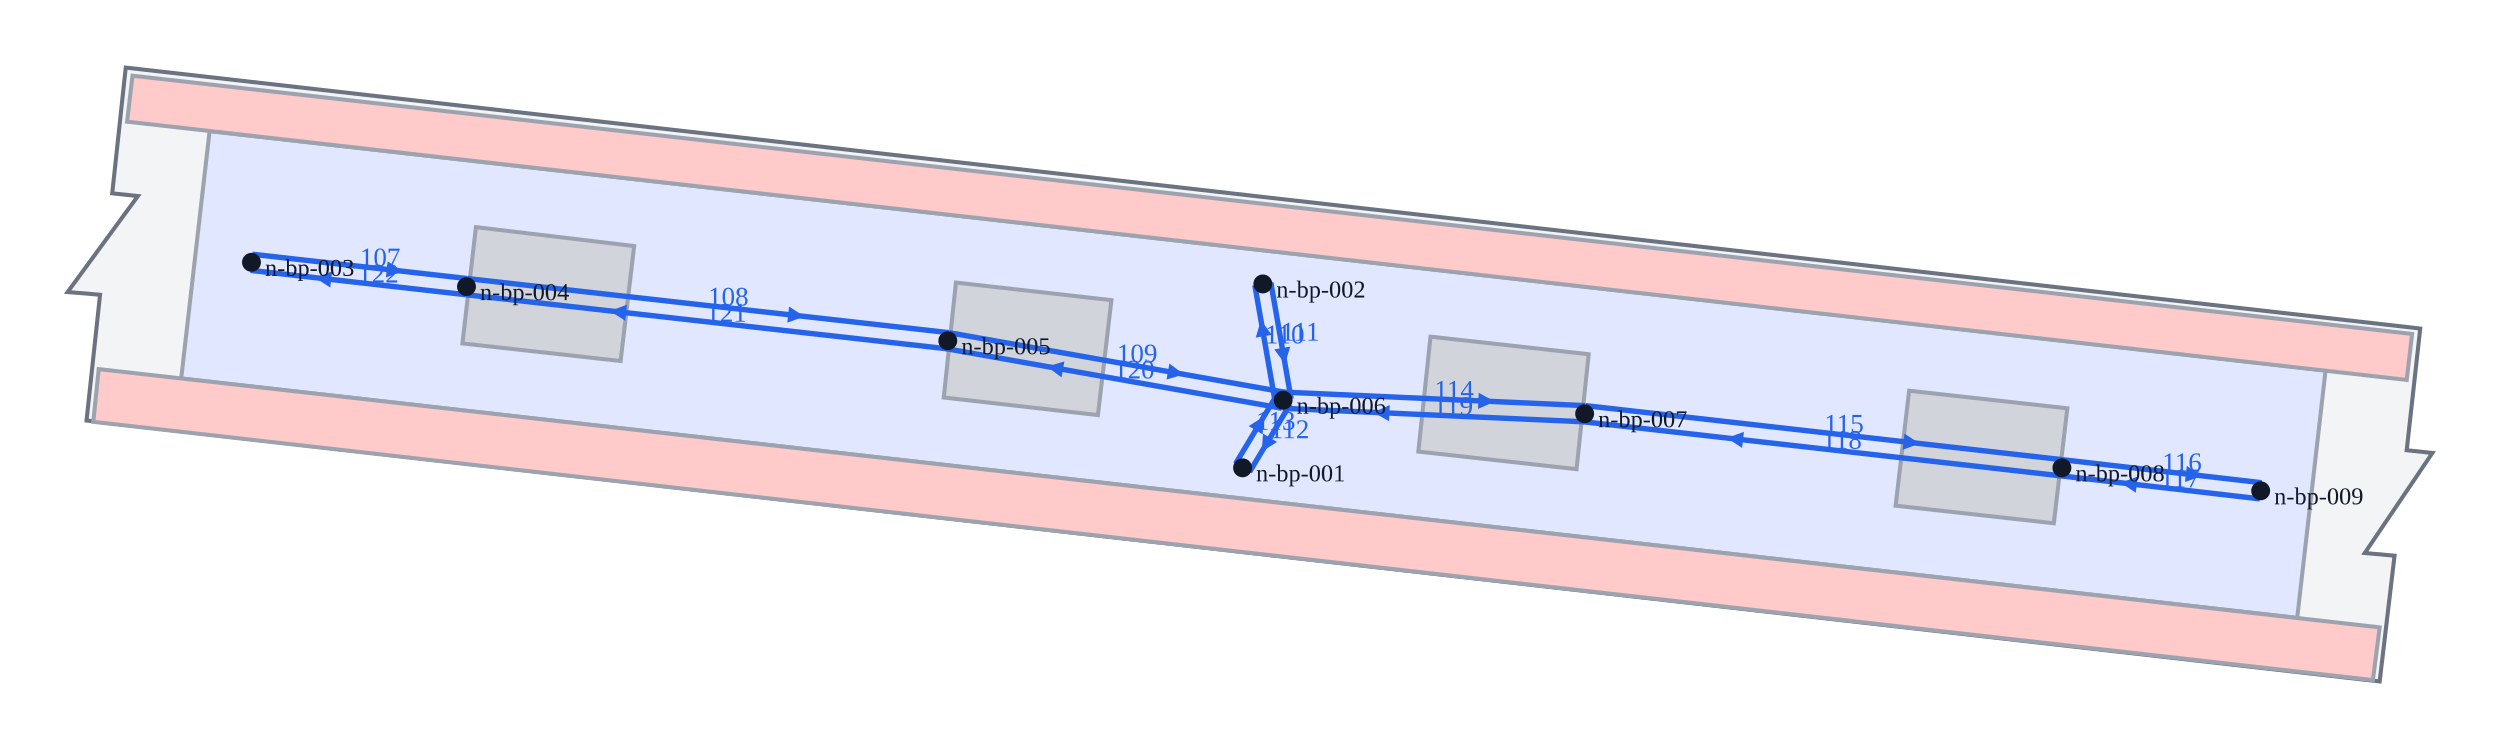
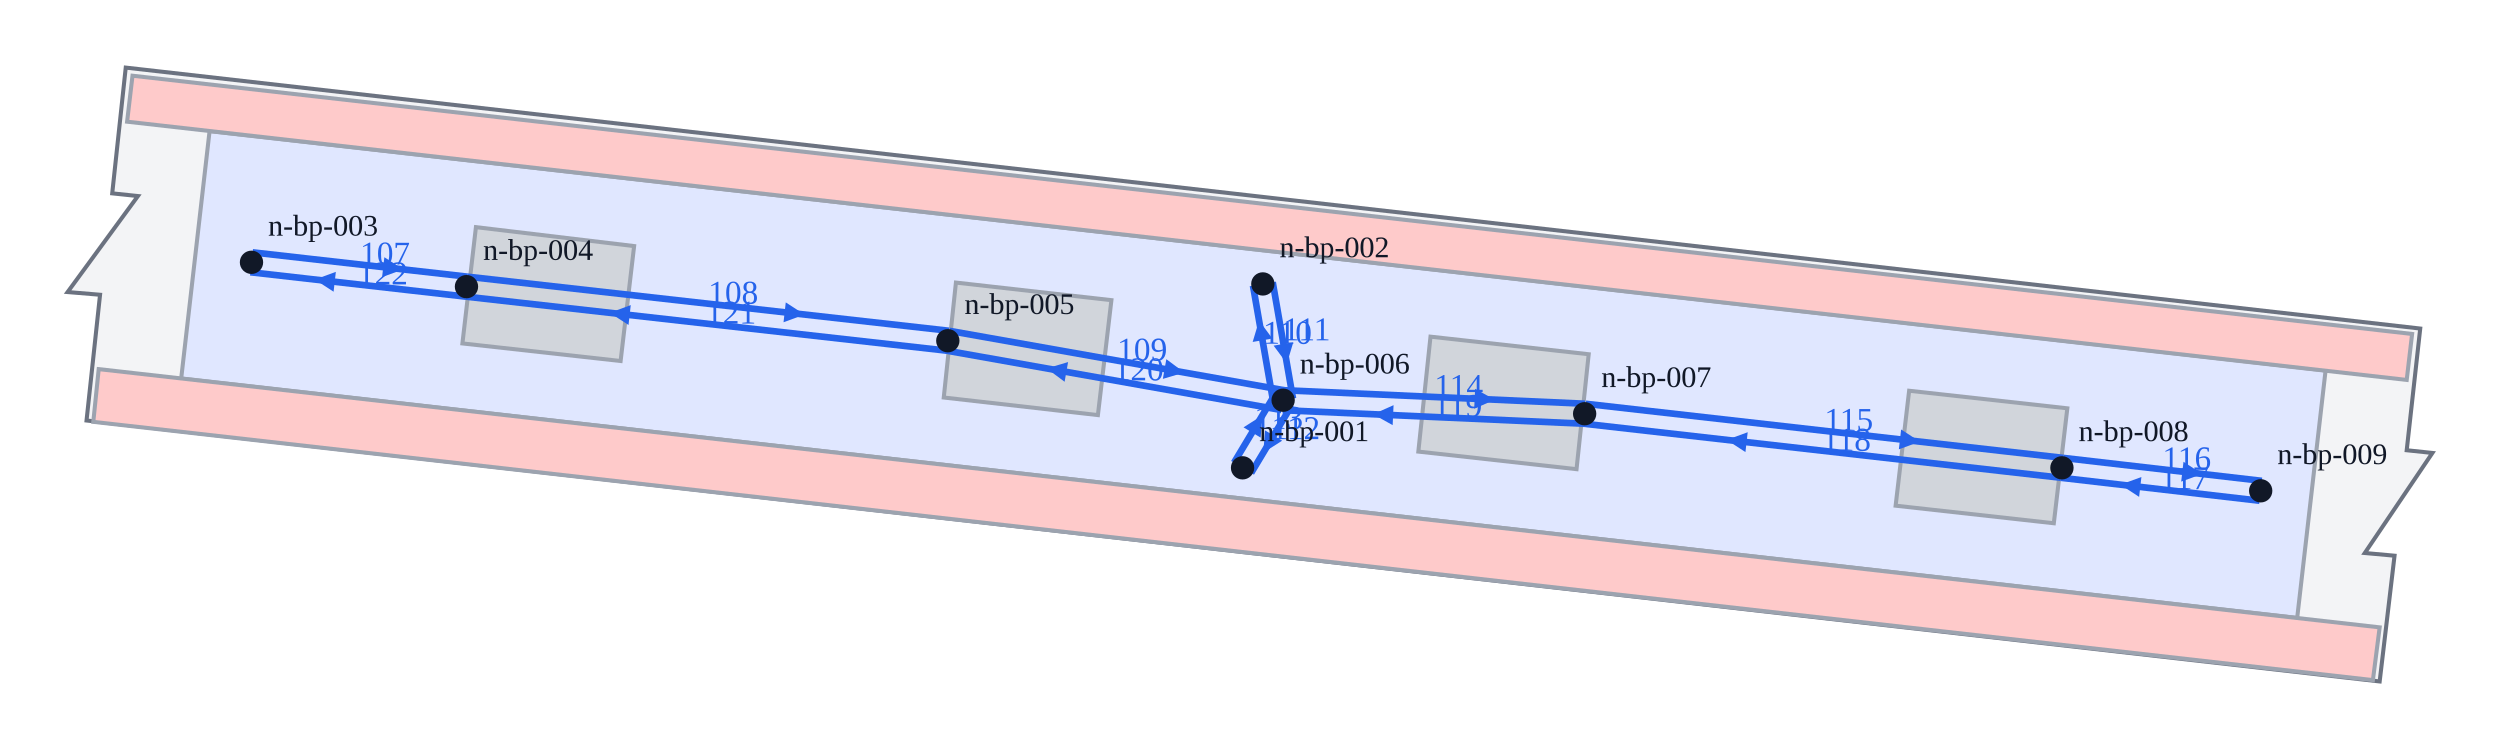
<svg xmlns="http://www.w3.org/2000/svg" viewBox="-23 -172.8 184.9 55.4">
  <polygon points="-14.7,-158.5 -12.8,-158.3 -18,-151.2 -15.6,-151 -16.6,-141.7 153,-122.4 154.1,-131.7 151.9,-131.9 156.9,-139.3 155,-139.5 156,-148.5 -13.7,-167.8" fill="#f3f4f6" stroke="#6b7280" stroke-width="0.3" />
  <polygon points="-9.6,-144.8 146.9,-127.1 149,-145.4 -7.5,-163.1" fill="#e0e7ff" stroke="#9ca3af" stroke-width="0.3" />
  <polygon points="-13.6,-163.8 155,-144.7 155.4,-148.1 -13.2,-167.2" fill="#fecaca" stroke="#9ca3af" stroke-width="0.3" />
  <polygon points="-16.1,-141.6 152.5,-122.5 153,-126.4 -15.7,-145.5" fill="#fecaca" stroke="#9ca3af" stroke-width="0.3" />
  <polygon points="11.2,-147.4 22.9,-146.1 23.9,-154.6 12.2,-156" fill="#d1d5db" stroke="#9ca3af" stroke-width="0.3" />
  <polygon points="46.8,-143.4 58.2,-142.1 59.2,-150.6 47.7,-151.9" fill="#d1d5db" stroke="#9ca3af" stroke-width="0.3" />
  <polygon points="81.9,-139.4 93.6,-138.1 94.5,-146.6 82.8,-147.9" fill="#d1d5db" stroke="#9ca3af" stroke-width="0.3" />
  <polygon points="117.2,-135.4 128.9,-134.1 129.9,-142.6 118.2,-143.9" fill="#d1d5db" stroke="#9ca3af" stroke-width="0.3" />
-   <line x1="-4.333" y1="-153.996" x2="11.567" y2="-152.196" stroke="#2563eb" stroke-width="0.4" />
-   <polygon points="6.797,-152.736 5.538,-152.275 5.673,-153.467" fill="#2563eb" />
-   <text x="3.617" y="-153.096" font-size="2" fill="#2563eb">107</text>
-   <line x1="11.567" y1="-152.196" x2="47.167" y2="-148.196" stroke="#2563eb" stroke-width="0.4" />
-   <polygon points="36.487,-149.396 35.228,-148.934 35.361,-150.126" fill="#2563eb" />
-   <text x="29.367" y="-150.196" font-size="2" fill="#2563eb">108</text>
-   <line x1="47.205" y1="-148.191" x2="72.005" y2="-143.791" stroke="#2563eb" stroke-width="0.4" />
-   <polygon points="64.565,-145.111 63.278,-144.73 63.488,-145.911" fill="#2563eb" />
-   <text x="59.605" y="-145.991" font-size="2" fill="#2563eb">109</text>
-   <line x1="71.309" y1="-143.097" x2="69.809" y2="-151.697" stroke="#2563eb" stroke-width="0.4" />
-   <polygon points="70.259,-149.117 71.056,-148.038 69.874,-147.832" fill="#2563eb" />
-   <text x="70.559" y="-147.397" font-size="2" fill="#2563eb">110</text>
-   <line x1="70.991" y1="-151.903" x2="72.491" y2="-143.303" stroke="#2563eb" stroke-width="0.4" />
-   <polygon points="72.041,-145.883 71.244,-146.962 72.426,-147.168" fill="#2563eb" />
-   <text x="71.741" y="-147.603" font-size="2" fill="#2563eb">111</text>
-   <line x1="72.414" y1="-142.891" x2="69.414" y2="-137.891" stroke="#2563eb" stroke-width="0.4" />
-   <polygon points="70.314,-139.391 70.417,-140.729 71.446,-140.112" fill="#2563eb" />
-   <text x="70.914" y="-140.391" font-size="2" fill="#2563eb">112</text>
-   <line x1="68.386" y1="-138.509" x2="71.386" y2="-143.509" stroke="#2563eb" stroke-width="0.4" />
-   <polygon points="70.486,-142.009 70.383,-140.671 69.354,-141.288" fill="#2563eb" />
-   <text x="69.886" y="-141.009" font-size="2" fill="#2563eb">113</text>
-   <line x1="71.927" y1="-143.799" x2="94.227" y2="-142.799" stroke="#2563eb" stroke-width="0.4" />
-   <polygon points="87.537,-143.099 86.311,-142.554 86.365,-143.753" fill="#2563eb" />
-   <text x="83.077" y="-143.299" font-size="2" fill="#2563eb">114</text>
-   <line x1="94.268" y1="-142.796" x2="129.568" y2="-138.796" stroke="#2563eb" stroke-width="0.4" />
-   <polygon points="118.978,-139.996 117.718,-139.535 117.853,-140.727" fill="#2563eb" />
-   <text x="111.918" y="-140.796" font-size="2" fill="#2563eb">115</text>
-   <line x1="129.569" y1="-138.796" x2="144.269" y2="-137.096" stroke="#2563eb" stroke-width="0.4" />
-   <polygon points="139.859,-137.606 138.598,-137.148 138.736,-138.34" fill="#2563eb" />
-   <text x="136.919" y="-137.946" font-size="2" fill="#2563eb">116</text>
-   <line x1="144.131" y1="-135.904" x2="129.431" y2="-137.604" stroke="#2563eb" stroke-width="0.4" />
-   <polygon points="133.841,-137.094 135.102,-137.552 134.964,-136.36" fill="#2563eb" />
-   <text x="136.781" y="-136.754" font-size="2" fill="#2563eb">117</text>
-   <line x1="129.432" y1="-137.604" x2="94.132" y2="-141.604" stroke="#2563eb" stroke-width="0.4" />
-   <polygon points="104.722,-140.404 105.982,-140.865 105.847,-139.673" fill="#2563eb" />
-   <text x="111.782" y="-139.604" font-size="2" fill="#2563eb">118</text>
-   <line x1="94.173" y1="-141.601" x2="71.873" y2="-142.601" stroke="#2563eb" stroke-width="0.4" />
-   <polygon points="78.563,-142.301 79.789,-142.846 79.735,-141.647" fill="#2563eb" />
-   <text x="83.023" y="-142.101" font-size="2" fill="#2563eb">119</text>
-   <line x1="71.795" y1="-142.609" x2="46.995" y2="-147.009" stroke="#2563eb" stroke-width="0.4" />
-   <polygon points="54.435,-145.689 55.722,-146.07 55.512,-144.889" fill="#2563eb" />
-   <text x="59.395" y="-144.809" font-size="2" fill="#2563eb">120</text>
-   <line x1="47.033" y1="-147.004" x2="11.433" y2="-151.004" stroke="#2563eb" stroke-width="0.4" />
-   <polygon points="22.113,-149.804 23.372,-150.266 23.239,-149.074" fill="#2563eb" />
-   <text x="29.233" y="-149.004" font-size="2" fill="#2563eb">121</text>
-   <line x1="11.433" y1="-151.004" x2="-4.467" y2="-152.804" stroke="#2563eb" stroke-width="0.4" />
-   <polygon points="0.303,-152.264 1.562,-152.725 1.427,-151.533" fill="#2563eb" />
-   <text x="3.483" y="-151.904" font-size="2" fill="#2563eb">122</text>
-   <circle cx="-4.4" cy="-153.4" r="0.7" fill="#111827" />
-   <text x="-3.4" y="-152.4" font-size="1.8" fill="#111827">n-bp-003</text>
-   <circle cx="11.5" cy="-151.6" r="0.7" fill="#111827" />
-   <text x="12.5" y="-150.6" font-size="1.8" fill="#111827">n-bp-004</text>
-   <circle cx="47.1" cy="-147.6" r="0.7" fill="#111827" />
-   <text x="48.1" y="-146.6" font-size="1.8" fill="#111827">n-bp-005</text>
-   <circle cx="71.9" cy="-143.2" r="0.7" fill="#111827" />
-   <text x="72.9" y="-142.2" font-size="1.8" fill="#111827">n-bp-006</text>
-   <circle cx="70.4" cy="-151.8" r="0.7" fill="#111827" />
-   <text x="71.4" y="-150.8" font-size="1.8" fill="#111827">n-bp-002</text>
-   <circle cx="68.9" cy="-138.2" r="0.7" fill="#111827" />
-   <text x="69.9" y="-137.2" font-size="1.8" fill="#111827">n-bp-001</text>
-   <circle cx="94.2" cy="-142.2" r="0.7" fill="#111827" />
-   <text x="95.2" y="-141.2" font-size="1.8" fill="#111827">n-bp-007</text>
-   <circle cx="129.5" cy="-138.2" r="0.7" fill="#111827" />
-   <text x="130.5" y="-137.2" font-size="1.8" fill="#111827">n-bp-008</text>
-   <circle cx="144.2" cy="-136.5" r="0.7" fill="#111827" />
-   <text x="145.2" y="-135.5" font-size="1.8" fill="#111827">n-bp-009</text>
+   <line x1="-4.317" y1="-154.135" x2="11.583" y2="-152.335" stroke="#2563eb" stroke-width="0.493" />
+   <polygon points="6.813,-152.875 5.26,-152.306 5.427,-153.776" fill="#2563eb" />
+   <text x="3.633" y="-153.235" font-size="2.465" fill="#2563eb">107</text>
+   <line x1="11.583" y1="-152.335" x2="47.183" y2="-148.335" stroke="#2563eb" stroke-width="0.493" />
+   <polygon points="36.503,-149.535 34.95,-148.965 35.115,-150.435" fill="#2563eb" />
+   <text x="29.383" y="-150.335" font-size="2.465" fill="#2563eb">108</text>
+   <line x1="47.229" y1="-148.328" x2="72.029" y2="-143.928" stroke="#2563eb" stroke-width="0.493" />
+   <polygon points="64.589,-145.248 63.004,-144.778 63.262,-146.235" fill="#2563eb" />
+   <text x="59.629" y="-146.128" font-size="2.465" fill="#2563eb">109</text>
+   <line x1="71.171" y1="-143.073" x2="69.671" y2="-151.673" stroke="#2563eb" stroke-width="0.493" />
+   <polygon points="70.121,-149.093 71.104,-147.763 69.647,-147.509" fill="#2563eb" />
+   <text x="70.421" y="-147.373" font-size="2.465" fill="#2563eb">110</text>
+   <line x1="71.129" y1="-151.927" x2="72.629" y2="-143.327" stroke="#2563eb" stroke-width="0.493" />
+   <polygon points="72.179,-145.907 71.196,-147.237 72.653,-147.491" fill="#2563eb" />
+   <text x="71.879" y="-147.627" font-size="2.465" fill="#2563eb">111</text>
+   <line x1="72.534" y1="-142.819" x2="69.534" y2="-137.819" stroke="#2563eb" stroke-width="0.493" />
+   <polygon points="70.434,-139.319 70.561,-140.968 71.829,-140.207" fill="#2563eb" />
+   <text x="71.034" y="-140.319" font-size="2.465" fill="#2563eb">112</text>
+   <line x1="68.266" y1="-138.581" x2="71.266" y2="-143.581" stroke="#2563eb" stroke-width="0.493" />
+   <polygon points="70.366,-142.081 70.239,-140.432 68.971,-141.193" fill="#2563eb" />
+   <text x="69.766" y="-141.081" font-size="2.465" fill="#2563eb">113</text>
+   <line x1="71.933" y1="-143.939" x2="94.233" y2="-142.939" stroke="#2563eb" stroke-width="0.493" />
+   <polygon points="87.543,-143.239 86.032,-142.566 86.099,-144.044" fill="#2563eb" />
+   <text x="83.083" y="-143.439" font-size="2.465" fill="#2563eb">114</text>
+   <line x1="94.283" y1="-142.935" x2="129.583" y2="-138.935" stroke="#2563eb" stroke-width="0.493" />
+   <polygon points="118.993,-140.135 117.44,-139.567 117.607,-141.036" fill="#2563eb" />
+   <text x="111.933" y="-140.935" font-size="2.465" fill="#2563eb">115</text>
+   <line x1="129.585" y1="-138.935" x2="144.285" y2="-137.235" stroke="#2563eb" stroke-width="0.493" />
+   <polygon points="139.875,-137.745 138.321,-137.18 138.491,-138.649" fill="#2563eb" />
+   <text x="136.935" y="-138.085" font-size="2.465" fill="#2563eb">116</text>
+   <line x1="144.115" y1="-135.765" x2="129.415" y2="-137.465" stroke="#2563eb" stroke-width="0.493" />
+   <polygon points="133.825,-136.955 135.379,-137.52 135.209,-136.051" fill="#2563eb" />
+   <text x="136.765" y="-136.615" font-size="2.465" fill="#2563eb">117</text>
+   <line x1="129.417" y1="-137.465" x2="94.117" y2="-141.465" stroke="#2563eb" stroke-width="0.493" />
+   <polygon points="104.707,-140.265 106.26,-140.833 106.093,-139.364" fill="#2563eb" />
+   <text x="111.767" y="-139.465" font-size="2.465" fill="#2563eb">118</text>
+   <line x1="94.167" y1="-141.461" x2="71.867" y2="-142.461" stroke="#2563eb" stroke-width="0.493" />
+   <polygon points="78.557,-142.161 80.068,-142.834 80.001,-141.356" fill="#2563eb" />
+   <text x="83.017" y="-141.961" font-size="2.465" fill="#2563eb">119</text>
+   <line x1="71.771" y1="-142.472" x2="46.971" y2="-146.872" stroke="#2563eb" stroke-width="0.493" />
+   <polygon points="54.411,-145.552 55.996,-146.022 55.738,-144.565" fill="#2563eb" />
+   <text x="59.371" y="-144.672" font-size="2.465" fill="#2563eb">120</text>
+   <line x1="47.017" y1="-146.865" x2="11.417" y2="-150.865" stroke="#2563eb" stroke-width="0.493" />
+   <polygon points="22.097,-149.665 23.65,-150.235 23.485,-148.765" fill="#2563eb" />
+   <text x="29.217" y="-148.865" font-size="2.465" fill="#2563eb">121</text>
+   <line x1="11.417" y1="-150.865" x2="-4.483" y2="-152.665" stroke="#2563eb" stroke-width="0.493" />
+   <polygon points="0.287,-152.125 1.84,-152.694 1.673,-151.224" fill="#2563eb" />
+   <text x="3.467" y="-151.765" font-size="2.465" fill="#2563eb">122</text>
+   <circle cx="-4.4" cy="-153.4" r="0.863" fill="#111827" />
+   <text x="-3.167" y="-155.372" font-size="2.219" fill="#111827">n-bp-003</text>
+   <circle cx="11.5" cy="-151.6" r="0.863" fill="#111827" />
+   <text x="12.733" y="-153.572" font-size="2.219" fill="#111827">n-bp-004</text>
+   <circle cx="47.1" cy="-147.6" r="0.863" fill="#111827" />
+   <text x="48.333" y="-149.572" font-size="2.219" fill="#111827">n-bp-005</text>
+   <circle cx="71.9" cy="-143.2" r="0.863" fill="#111827" />
+   <text x="73.133" y="-145.172" font-size="2.219" fill="#111827">n-bp-006</text>
+   <circle cx="70.4" cy="-151.8" r="0.863" fill="#111827" />
+   <text x="71.633" y="-153.772" font-size="2.219" fill="#111827">n-bp-002</text>
+   <circle cx="68.9" cy="-138.2" r="0.863" fill="#111827" />
+   <text x="70.133" y="-140.172" font-size="2.219" fill="#111827">n-bp-001</text>
+   <circle cx="94.2" cy="-142.2" r="0.863" fill="#111827" />
+   <text x="95.433" y="-144.172" font-size="2.219" fill="#111827">n-bp-007</text>
+   <circle cx="129.5" cy="-138.2" r="0.863" fill="#111827" />
+   <text x="130.733" y="-140.172" font-size="2.219" fill="#111827">n-bp-008</text>
+   <circle cx="144.2" cy="-136.5" r="0.863" fill="#111827" />
+   <text x="145.433" y="-138.472" font-size="2.219" fill="#111827">n-bp-009</text>
</svg>
